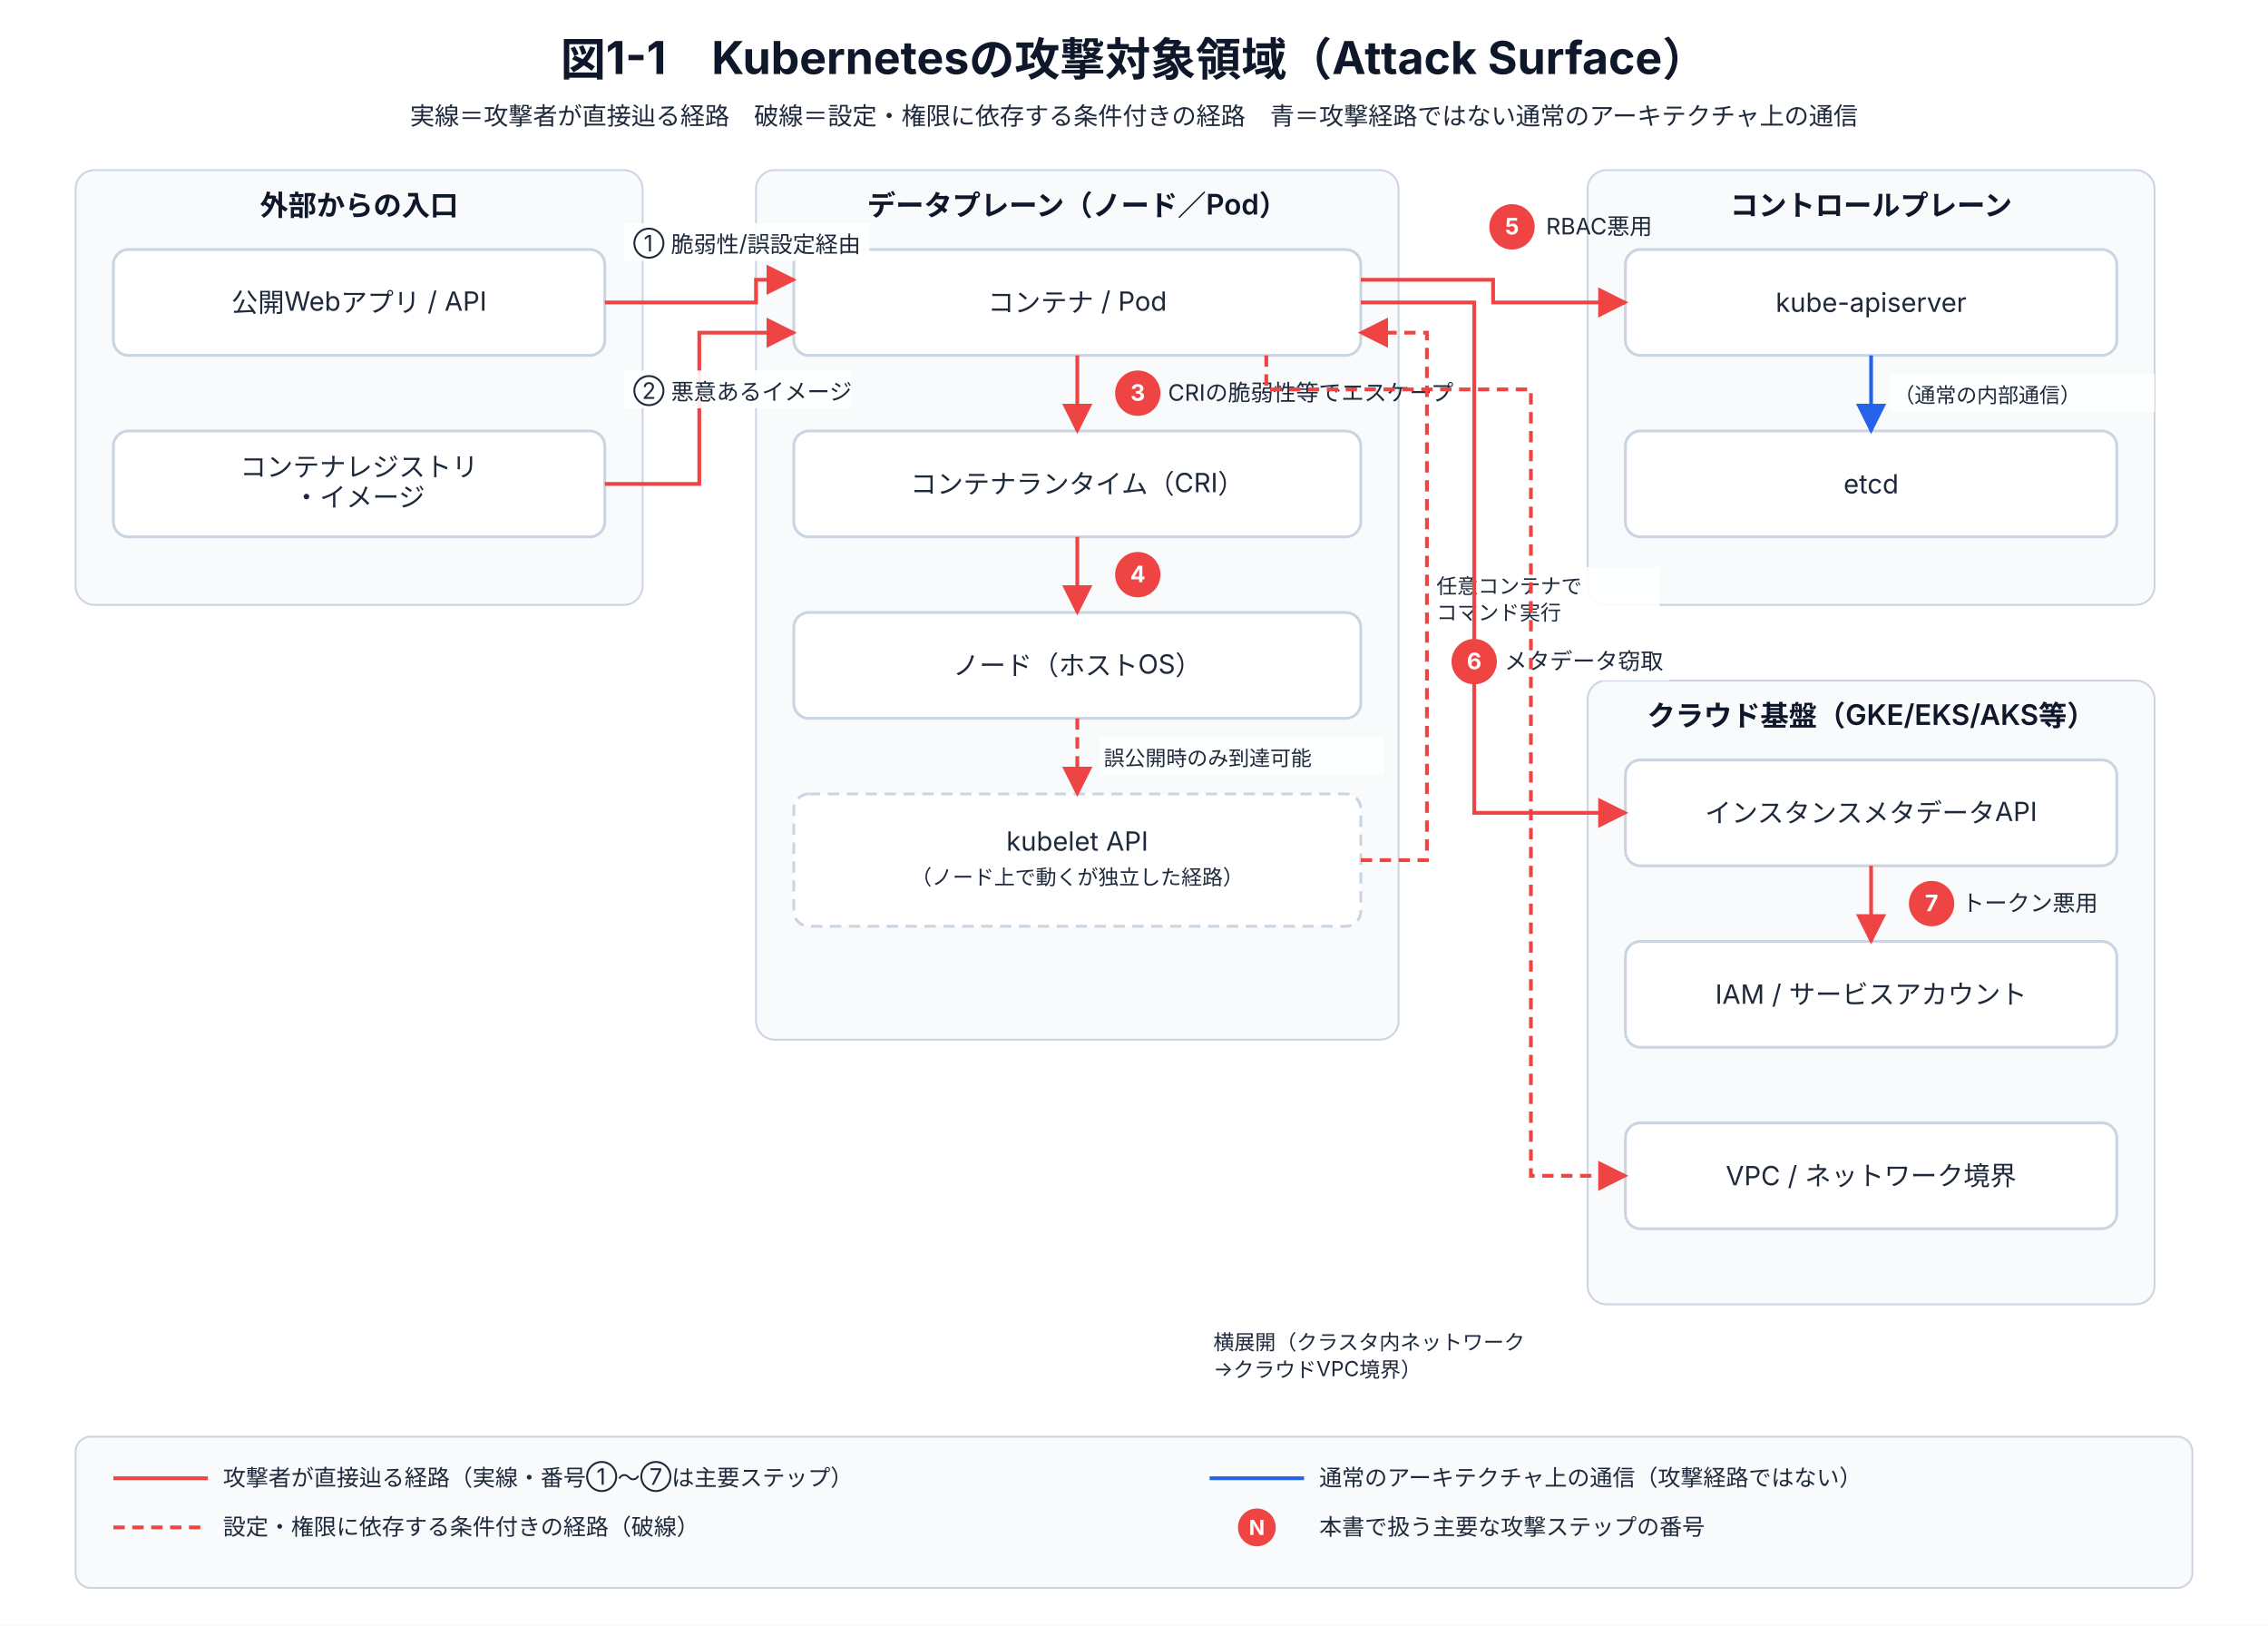
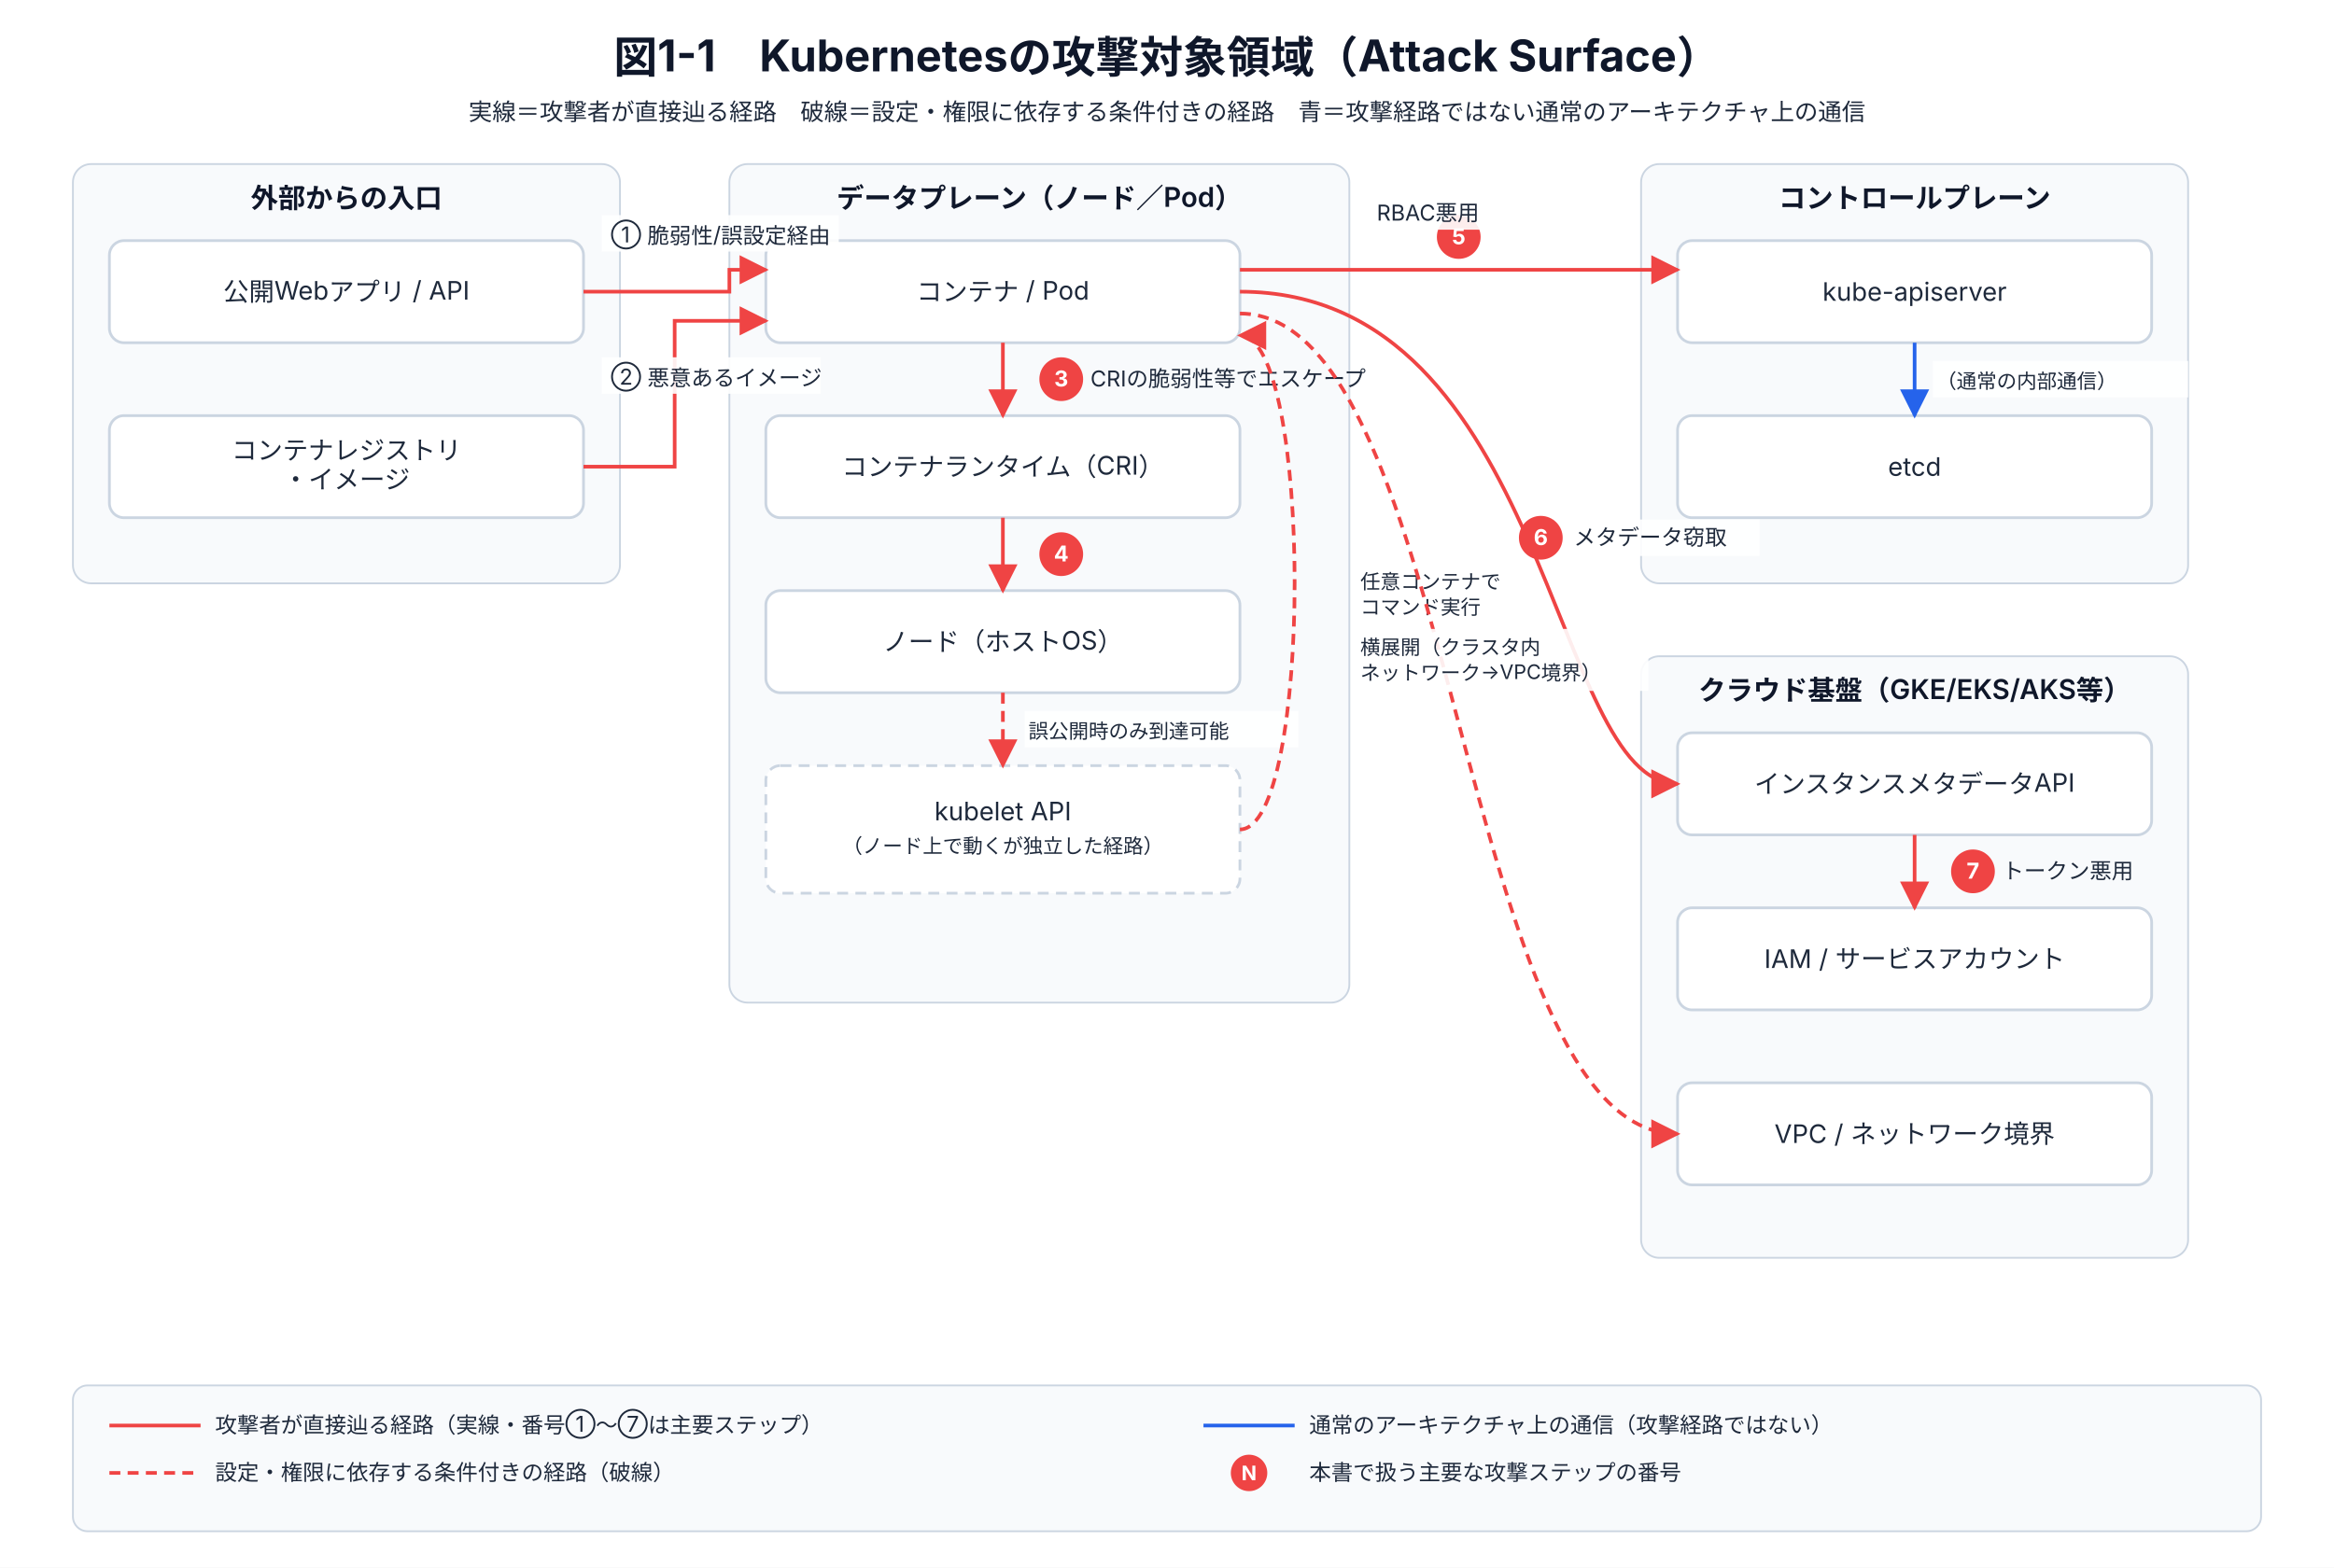
- <svg xmlns="http://www.w3.org/2000/svg" viewBox="0 0 1200 860" font-family="'Noto Sans JP','Inter',sans-serif">
+ <svg xmlns="http://www.w3.org/2000/svg" viewBox="0 0 1280 860" font-family="'Noto Sans JP','Inter',sans-serif">
  <defs>
    <marker id="arrowRed" viewBox="0 0 10 10" refX="9" refY="5" markerWidth="8" markerHeight="8" orient="auto-start-reverse">
      <path d="M0,0 L10,5 L0,10 Z" fill="#EF4444" />
    </marker>
    <marker id="arrowBlue" viewBox="0 0 10 10" refX="9" refY="5" markerWidth="8" markerHeight="8" orient="auto-start-reverse">
      <path d="M0,0 L10,5 L0,10 Z" fill="#2563EB" />
    </marker>
  </defs>
-   <rect x="0" y="0" width="1200" height="860" fill="#FFFFFF" />
-   <text x="600" y="40" font-size="24" font-weight="700" fill="#0F172A" text-anchor="middle">図1-1　Kubernetesの攻撃対象領域（Attack Surface）</text>
-   <text x="600" y="66" font-size="13" fill="#1E293B" text-anchor="middle">実線＝攻撃者が直接辿る経路　破線＝設定・権限に依存する条件付きの経路　青＝攻撃経路ではない通常のアーキテクチャ上の通信</text>
+   <rect x="0" y="0" width="1280" height="860" fill="#FFFFFF" />
+   <text x="640" y="40" font-size="24" font-weight="700" fill="#0F172A" text-anchor="middle">図1-1　Kubernetesの攻撃対象領域（Attack Surface）</text>
+   <text x="640" y="66" font-size="13" fill="#1E293B" text-anchor="middle">実線＝攻撃者が直接辿る経路　破線＝設定・権限に依存する条件付きの経路　青＝攻撃経路ではない通常のアーキテクチャ上の通信</text>
  <rect x="40" y="90" width="300" height="230" rx="10" fill="#F8FAFC" stroke="#CBD5E1" stroke-width="1" />
  <text x="190" y="114" font-size="15" font-weight="600" fill="#0F172A" text-anchor="middle">外部からの入口</text>
  <rect x="60" y="132" width="260" height="56" rx="8" fill="#FFFFFF" stroke="#CBD5E1" stroke-width="1.5" />
  <text x="190" y="165" font-size="14" fill="#1E293B" text-anchor="middle">公開Webアプリ / API</text>
  <rect x="60" y="228" width="260" height="56" rx="8" fill="#FFFFFF" stroke="#CBD5E1" stroke-width="1.5" />
  <text x="190" y="252" font-size="14" fill="#1E293B" text-anchor="middle">コンテナレジストリ</text>
  <text x="190" y="268" font-size="14" fill="#1E293B" text-anchor="middle">・イメージ</text>
  <rect x="400" y="90" width="340" height="460" rx="10" fill="#F8FAFC" stroke="#CBD5E1" stroke-width="1" />
  <text x="570" y="114" font-size="15" font-weight="600" fill="#0F172A" text-anchor="middle">データプレーン（ノード／Pod）</text>
-   <rect x="420" y="132" width="300" height="56" rx="8" fill="#FFFFFF" stroke="#CBD5E1" stroke-width="1.5" />
-   <text x="570" y="165" font-size="14" fill="#1E293B" text-anchor="middle">コンテナ / Pod</text>
-   <rect x="420" y="228" width="300" height="56" rx="8" fill="#FFFFFF" stroke="#CBD5E1" stroke-width="1.5" />
-   <text x="570" y="261" font-size="14" fill="#1E293B" text-anchor="middle">コンテナランタイム（CRI）</text>
-   <rect x="420" y="324" width="300" height="56" rx="8" fill="#FFFFFF" stroke="#CBD5E1" stroke-width="1.5" />
-   <text x="570" y="357" font-size="14" fill="#1E293B" text-anchor="middle">ノード（ホストOS）</text>
-   <rect x="420" y="420" width="300" height="70" rx="8" fill="#FFFFFF" stroke="#CBD5E1" stroke-width="1.5" stroke-dasharray="6 4" />
-   <text x="570" y="450" font-size="14" fill="#1E293B" text-anchor="middle">kubelet API</text>
-   <text x="570" y="468" font-size="11" fill="#1E293B" text-anchor="middle">（ノード上で動くが独立した経路）</text>
-   <rect x="840" y="90" width="300" height="230" rx="10" fill="#F8FAFC" stroke="#CBD5E1" stroke-width="1" />
-   <text x="990" y="114" font-size="15" font-weight="600" fill="#0F172A" text-anchor="middle">コントロールプレーン</text>
-   <rect x="860" y="132" width="260" height="56" rx="8" fill="#FFFFFF" stroke="#CBD5E1" stroke-width="1.5" />
-   <text x="990" y="165" font-size="14" fill="#1E293B" text-anchor="middle">kube-apiserver</text>
-   <rect x="860" y="228" width="260" height="56" rx="8" fill="#FFFFFF" stroke="#CBD5E1" stroke-width="1.5" />
-   <text x="990" y="261" font-size="14" fill="#1E293B" text-anchor="middle">etcd</text>
-   <rect x="840" y="360" width="300" height="330" rx="10" fill="#F8FAFC" stroke="#CBD5E1" stroke-width="1" />
-   <text x="990" y="384" font-size="15" font-weight="600" fill="#0F172A" text-anchor="middle">クラウド基盤（GKE/EKS/AKS等）</text>
-   <rect x="860" y="402" width="260" height="56" rx="8" fill="#FFFFFF" stroke="#CBD5E1" stroke-width="1.5" />
-   <text x="990" y="435" font-size="14" fill="#1E293B" text-anchor="middle">インスタンスメタデータAPI</text>
-   <rect x="860" y="498" width="260" height="56" rx="8" fill="#FFFFFF" stroke="#CBD5E1" stroke-width="1.5" />
-   <text x="990" y="531" font-size="14" fill="#1E293B" text-anchor="middle">IAM / サービスアカウント</text>
-   <rect x="860" y="594" width="260" height="56" rx="8" fill="#FFFFFF" stroke="#CBD5E1" stroke-width="1.5" />
-   <text x="990" y="627" font-size="14" fill="#1E293B" text-anchor="middle">VPC / ネットワーク境界</text>
+   <rect x="420" y="132" width="260" height="56" rx="8" fill="#FFFFFF" stroke="#CBD5E1" stroke-width="1.5" />
+   <text x="550" y="165" font-size="14" fill="#1E293B" text-anchor="middle">コンテナ / Pod</text>
+   <rect x="420" y="228" width="260" height="56" rx="8" fill="#FFFFFF" stroke="#CBD5E1" stroke-width="1.5" />
+   <text x="550" y="261" font-size="14" fill="#1E293B" text-anchor="middle">コンテナランタイム（CRI）</text>
+   <rect x="420" y="324" width="260" height="56" rx="8" fill="#FFFFFF" stroke="#CBD5E1" stroke-width="1.5" />
+   <text x="550" y="357" font-size="14" fill="#1E293B" text-anchor="middle">ノード（ホストOS）</text>
+   <rect x="420" y="420" width="260" height="70" rx="8" fill="#FFFFFF" stroke="#CBD5E1" stroke-width="1.5" stroke-dasharray="6 4" />
+   <text x="550" y="450" font-size="14" fill="#1E293B" text-anchor="middle">kubelet API</text>
+   <text x="550" y="468" font-size="11" fill="#1E293B" text-anchor="middle">（ノード上で動くが独立した経路）</text>
+   <rect x="900" y="90" width="300" height="230" rx="10" fill="#F8FAFC" stroke="#CBD5E1" stroke-width="1" />
+   <text x="1050" y="114" font-size="15" font-weight="600" fill="#0F172A" text-anchor="middle">コントロールプレーン</text>
+   <rect x="920" y="132" width="260" height="56" rx="8" fill="#FFFFFF" stroke="#CBD5E1" stroke-width="1.5" />
+   <text x="1050" y="165" font-size="14" fill="#1E293B" text-anchor="middle">kube-apiserver</text>
+   <rect x="920" y="228" width="260" height="56" rx="8" fill="#FFFFFF" stroke="#CBD5E1" stroke-width="1.5" />
+   <text x="1050" y="261" font-size="14" fill="#1E293B" text-anchor="middle">etcd</text>
+   <rect x="900" y="360" width="300" height="330" rx="10" fill="#F8FAFC" stroke="#CBD5E1" stroke-width="1" />
+   <text x="1050" y="384" font-size="15" font-weight="600" fill="#0F172A" text-anchor="middle">クラウド基盤（GKE/EKS/AKS等）</text>
+   <rect x="920" y="402" width="260" height="56" rx="8" fill="#FFFFFF" stroke="#CBD5E1" stroke-width="1.5" />
+   <text x="1050" y="435" font-size="14" fill="#1E293B" text-anchor="middle">インスタンスメタデータAPI</text>
+   <rect x="920" y="498" width="260" height="56" rx="8" fill="#FFFFFF" stroke="#CBD5E1" stroke-width="1.5" />
+   <text x="1050" y="531" font-size="14" fill="#1E293B" text-anchor="middle">IAM / サービスアカウント</text>
+   <rect x="920" y="594" width="260" height="56" rx="8" fill="#FFFFFF" stroke="#CBD5E1" stroke-width="1.5" />
+   <text x="1050" y="627" font-size="14" fill="#1E293B" text-anchor="middle">VPC / ネットワーク境界</text>
  <path d="M320,160 L400,160 L400,148 L420,148" fill="none" stroke="#EF4444" stroke-width="2" marker-end="url(#arrowRed)" />
  <rect x="330" y="118" width="130" height="20" fill="#FFFFFF" opacity="0.9" />
  <text x="335" y="133" font-size="12" fill="#1E293B">① 脆弱性/誤設定経由</text>
  <path d="M320,256 L370,256 L370,176 L420,176" fill="none" stroke="#EF4444" stroke-width="2" marker-end="url(#arrowRed)" />
  <rect x="330" y="196" width="120" height="20" fill="#FFFFFF" opacity="0.9" />
  <text x="335" y="211" font-size="12" fill="#1E293B">② 悪意あるイメージ</text>
-   <path d="M570,188 L570,228" fill="none" stroke="#EF4444" stroke-width="2" marker-end="url(#arrowRed)" />
-   <circle cx="602" cy="208" r="12" fill="#EF4444" />
-   <text x="602" y="212" font-size="12" font-weight="700" fill="#FFFFFF" text-anchor="middle">3</text>
-   <text x="618" y="212" font-size="12" fill="#1E293B">CRIの脆弱性等でエスケープ</text>
-   <path d="M570,284 L570,324" fill="none" stroke="#EF4444" stroke-width="2" marker-end="url(#arrowRed)" />
-   <circle cx="602" cy="304" r="12" fill="#EF4444" />
-   <text x="602" y="308" font-size="12" font-weight="700" fill="#FFFFFF" text-anchor="middle">4</text>
-   <path d="M570,380 L570,420" fill="none" stroke="#EF4444" stroke-width="2" stroke-dasharray="6 4" marker-end="url(#arrowRed)" />
-   <rect x="582" y="390" width="150" height="20" fill="#FFFFFF" opacity="0.9" />
-   <text x="584" y="405" font-size="11" fill="#1E293B">誤公開時のみ到達可能</text>
-   <path d="M720,455 L755,455 L755,176 L720,176" fill="none" stroke="#EF4444" stroke-width="2" stroke-dasharray="6 4" marker-end="url(#arrowRed)" />
-   <rect x="758" y="300" width="120" height="34" fill="#FFFFFF" opacity="0.9" />
-   <text x="760" y="314" font-size="11" fill="#1E293B">任意コンテナで</text>
-   <text x="760" y="328" font-size="11" fill="#1E293B">コマンド実行</text>
-   <path d="M720,148 L790,148 L790,160 L860,160" fill="none" stroke="#EF4444" stroke-width="2" marker-end="url(#arrowRed)" />
-   <circle cx="800" cy="120" r="12" fill="#EF4444" />
-   <text x="800" y="124" font-size="12" font-weight="700" fill="#FFFFFF" text-anchor="middle">5</text>
-   <text x="818" y="124" font-size="12" fill="#1E293B">RBAC悪用</text>
-   <path d="M990,188 L990,228" fill="none" stroke="#2563EB" stroke-width="2" marker-end="url(#arrowBlue)" />
-   <rect x="1000" y="198" width="140" height="20" fill="#FFFFFF" opacity="0.9" />
-   <text x="1002" y="213" font-size="11" fill="#1E293B">（通常の内部通信）</text>
-   <path d="M720,160 L780,160 L780,430 L860,430" fill="none" stroke="#EF4444" stroke-width="2" marker-end="url(#arrowRed)" />
-   <circle cx="780" cy="350" r="12" fill="#EF4444" />
-   <text x="780" y="354" font-size="12" font-weight="700" fill="#FFFFFF" text-anchor="middle">6</text>
-   <rect x="793" y="340" width="90" height="20" fill="#FFFFFF" opacity="0.9" />
-   <text x="796" y="354" font-size="12" fill="#1E293B">メタデータ窃取</text>
-   <path d="M670,188 L670,206 L810,206 L810,622 L860,622" fill="none" stroke="#EF4444" stroke-width="2" stroke-dasharray="6 4" marker-end="url(#arrowRed)" />
-   <rect x="640" y="700" width="200" height="34" fill="#FFFFFF" opacity="0.9" />
-   <text x="642" y="714" font-size="11" fill="#1E293B">横展開（クラスタ内ネットワーク</text>
-   <text x="642" y="728" font-size="11" fill="#1E293B">→クラウドVPC境界）</text>
-   <path d="M990,458 L990,498" fill="none" stroke="#EF4444" stroke-width="2" marker-end="url(#arrowRed)" />
-   <circle cx="1022" cy="478" r="12" fill="#EF4444" />
-   <text x="1022" y="482" font-size="12" font-weight="700" fill="#FFFFFF" text-anchor="middle">7</text>
-   <text x="1038" y="482" font-size="12" fill="#1E293B">トークン悪用</text>
-   <rect x="40" y="760" width="1120" height="80" rx="8" fill="#F8FAFC" stroke="#CBD5E1" stroke-width="1" />
+   <path d="M550,188 L550,228" fill="none" stroke="#EF4444" stroke-width="2" marker-end="url(#arrowRed)" />
+   <circle cx="582" cy="208" r="12" fill="#EF4444" />
+   <text x="582" y="212" font-size="12" font-weight="700" fill="#FFFFFF" text-anchor="middle">3</text>
+   <text x="598" y="212" font-size="12" fill="#1E293B">CRIの脆弱性等でエスケープ</text>
+   <path d="M550,284 L550,324" fill="none" stroke="#EF4444" stroke-width="2" marker-end="url(#arrowRed)" />
+   <circle cx="582" cy="304" r="12" fill="#EF4444" />
+   <text x="582" y="308" font-size="12" font-weight="700" fill="#FFFFFF" text-anchor="middle">4</text>
+   <path d="M550,380 L550,420" fill="none" stroke="#EF4444" stroke-width="2" stroke-dasharray="6 4" marker-end="url(#arrowRed)" />
+   <rect x="562" y="390" width="150" height="20" fill="#FFFFFF" opacity="0.9" />
+   <text x="564" y="405" font-size="11" fill="#1E293B">誤公開時のみ到達可能</text>
+   <path d="M680,455 C 720,455 720,184 680,184" fill="none" stroke="#EF4444" stroke-width="2" stroke-dasharray="6 4" marker-end="url(#arrowRed)" />
+   <rect x="744" y="309" width="104" height="34" fill="#FFFFFF" opacity="0.9" />
+   <text x="746" y="323" font-size="11" fill="#1E293B">任意コンテナで</text>
+   <text x="746" y="337" font-size="11" fill="#1E293B">コマンド実行</text>
+   <path d="M680,148 L920,148" fill="none" stroke="#EF4444" stroke-width="2" marker-end="url(#arrowRed)" />
+   <circle cx="800" cy="130" r="12" fill="#EF4444" />
+   <text x="800" y="134" font-size="12" font-weight="700" fill="#FFFFFF" text-anchor="middle">5</text>
+   <rect x="750" y="106" width="100" height="20" fill="#FFFFFF" opacity="0.9" />
+   <text x="755" y="121" font-size="12" fill="#1E293B">RBAC悪用</text>
+   <path d="M680,160 C 850,160 850,430 920,430" fill="none" stroke="#EF4444" stroke-width="2" marker-end="url(#arrowRed)" />
+   <circle cx="845" cy="295" r="12" fill="#EF4444" />
+   <text x="845" y="299" font-size="12" font-weight="700" fill="#FFFFFF" text-anchor="middle">6</text>
+   <rect x="861" y="285" width="104" height="20" fill="#FFFFFF" opacity="0.9" />
+   <text x="863" y="299" font-size="12" fill="#1E293B">メタデータ窃取</text>
+   <path d="M680,172 C 800,172 800,622 920,622" fill="none" stroke="#EF4444" stroke-width="2" stroke-dasharray="6 4" marker-end="url(#arrowRed)" />
+   <rect x="744" y="345" width="160" height="34" fill="#FFFFFF" opacity="0.9" />
+   <text x="746" y="359" font-size="11" fill="#1E293B">横展開（クラスタ内</text>
+   <text x="746" y="373" font-size="11" fill="#1E293B">ネットワーク→VPC境界）</text>
+   <path d="M1050,188 L1050,228" fill="none" stroke="#2563EB" stroke-width="2" marker-end="url(#arrowBlue)" />
+   <rect x="1060" y="198" width="140" height="20" fill="#FFFFFF" opacity="0.9" />
+   <text x="1062" y="213" font-size="11" fill="#1E293B">（通常の内部通信）</text>
+   <path d="M1050,458 L1050,498" fill="none" stroke="#EF4444" stroke-width="2" marker-end="url(#arrowRed)" />
+   <circle cx="1082" cy="478" r="12" fill="#EF4444" />
+   <text x="1082" y="482" font-size="12" font-weight="700" fill="#FFFFFF" text-anchor="middle">7</text>
+   <text x="1098" y="482" font-size="12" fill="#1E293B">トークン悪用</text>
+   <rect x="40" y="760" width="1200" height="80" rx="8" fill="#F8FAFC" stroke="#CBD5E1" stroke-width="1" />
  <line x1="60" y1="782" x2="110" y2="782" stroke="#EF4444" stroke-width="2" />
  <text x="118" y="786" font-size="12" fill="#1E293B">攻撃者が直接辿る経路（実線・番号①〜⑦は主要ステップ）</text>
  <line x1="60" y1="808" x2="110" y2="808" stroke="#EF4444" stroke-width="2" stroke-dasharray="6 4" />
  <text x="118" y="812" font-size="12" fill="#1E293B">設定・権限に依存する条件付きの経路（破線）</text>
-   <line x1="640" y1="782" x2="690" y2="782" stroke="#2563EB" stroke-width="2" />
-   <text x="698" y="786" font-size="12" fill="#1E293B">通常のアーキテクチャ上の通信（攻撃経路ではない）</text>
-   <circle cx="665" cy="808" r="10" fill="#EF4444" />
-   <text x="665" y="812" font-size="11" font-weight="700" fill="#FFFFFF" text-anchor="middle">N</text>
-   <text x="698" y="812" font-size="12" fill="#1E293B">本書で扱う主要な攻撃ステップの番号</text>
+   <line x1="660" y1="782" x2="710" y2="782" stroke="#2563EB" stroke-width="2" />
+   <text x="718" y="786" font-size="12" fill="#1E293B">通常のアーキテクチャ上の通信（攻撃経路ではない）</text>
+   <circle cx="685" cy="808" r="10" fill="#EF4444" />
+   <text x="685" y="812" font-size="11" font-weight="700" fill="#FFFFFF" text-anchor="middle">N</text>
+   <text x="718" y="812" font-size="12" fill="#1E293B">本書で扱う主要な攻撃ステップの番号</text>
</svg>
